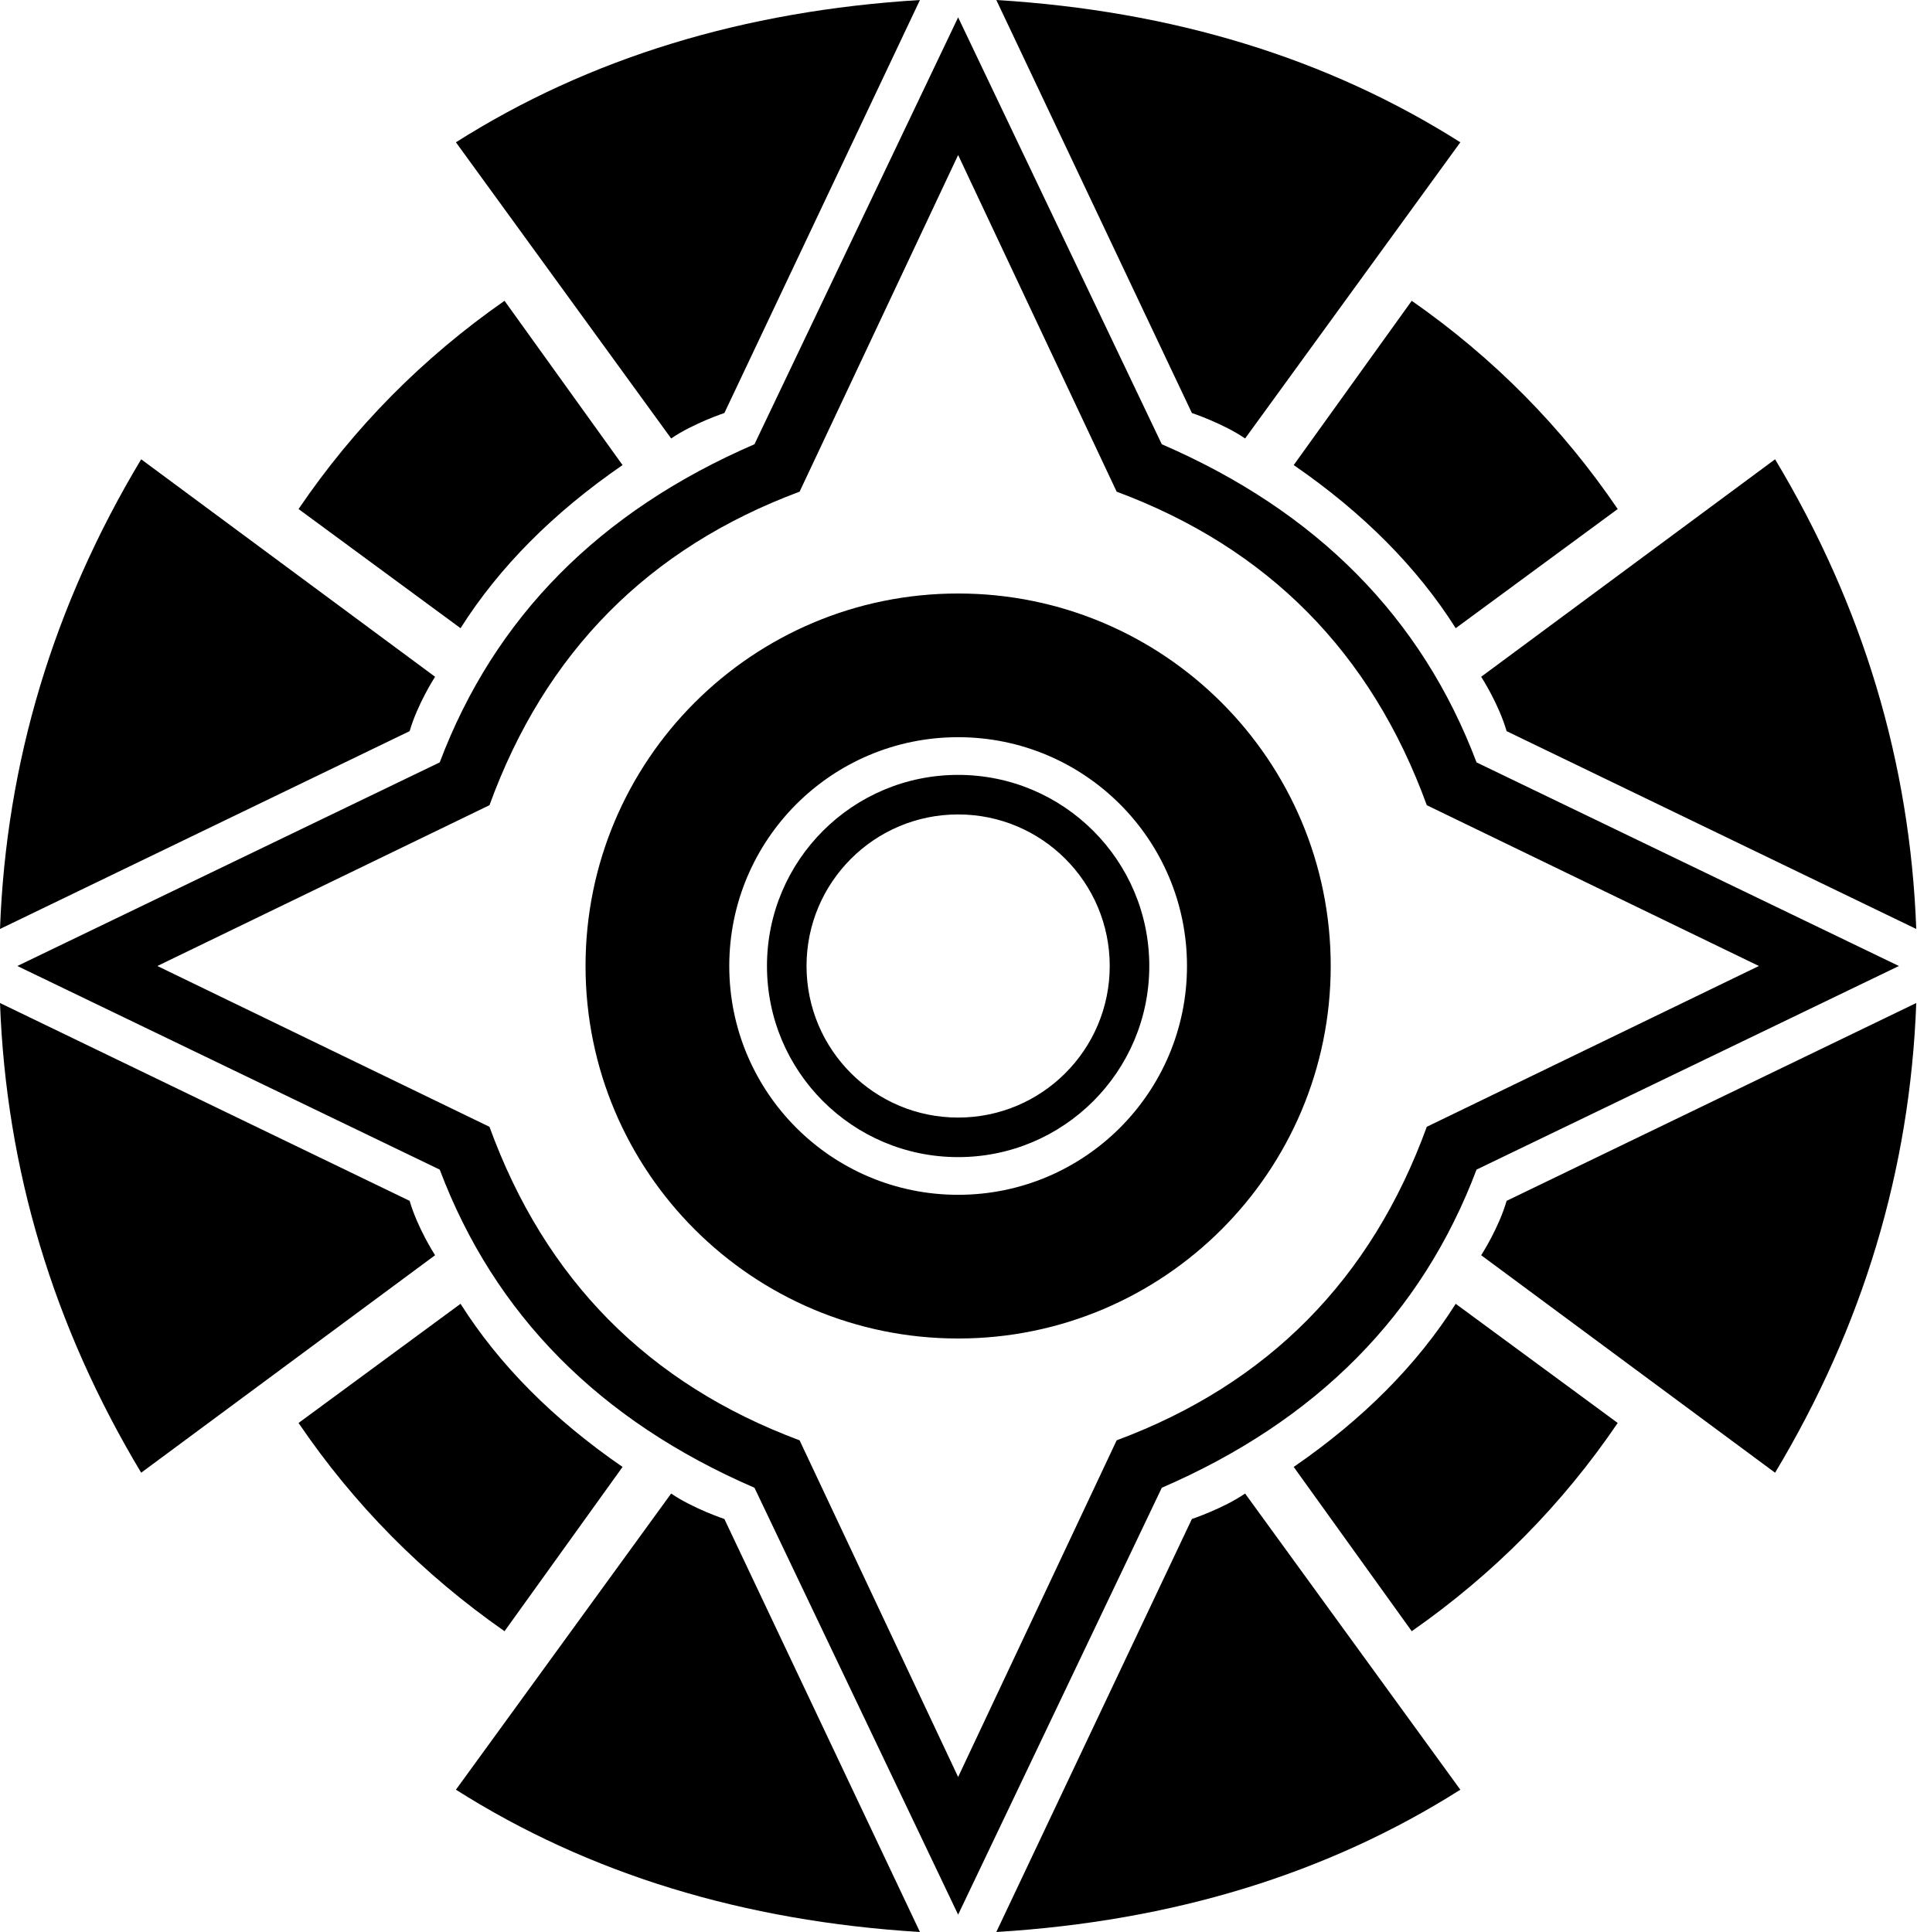
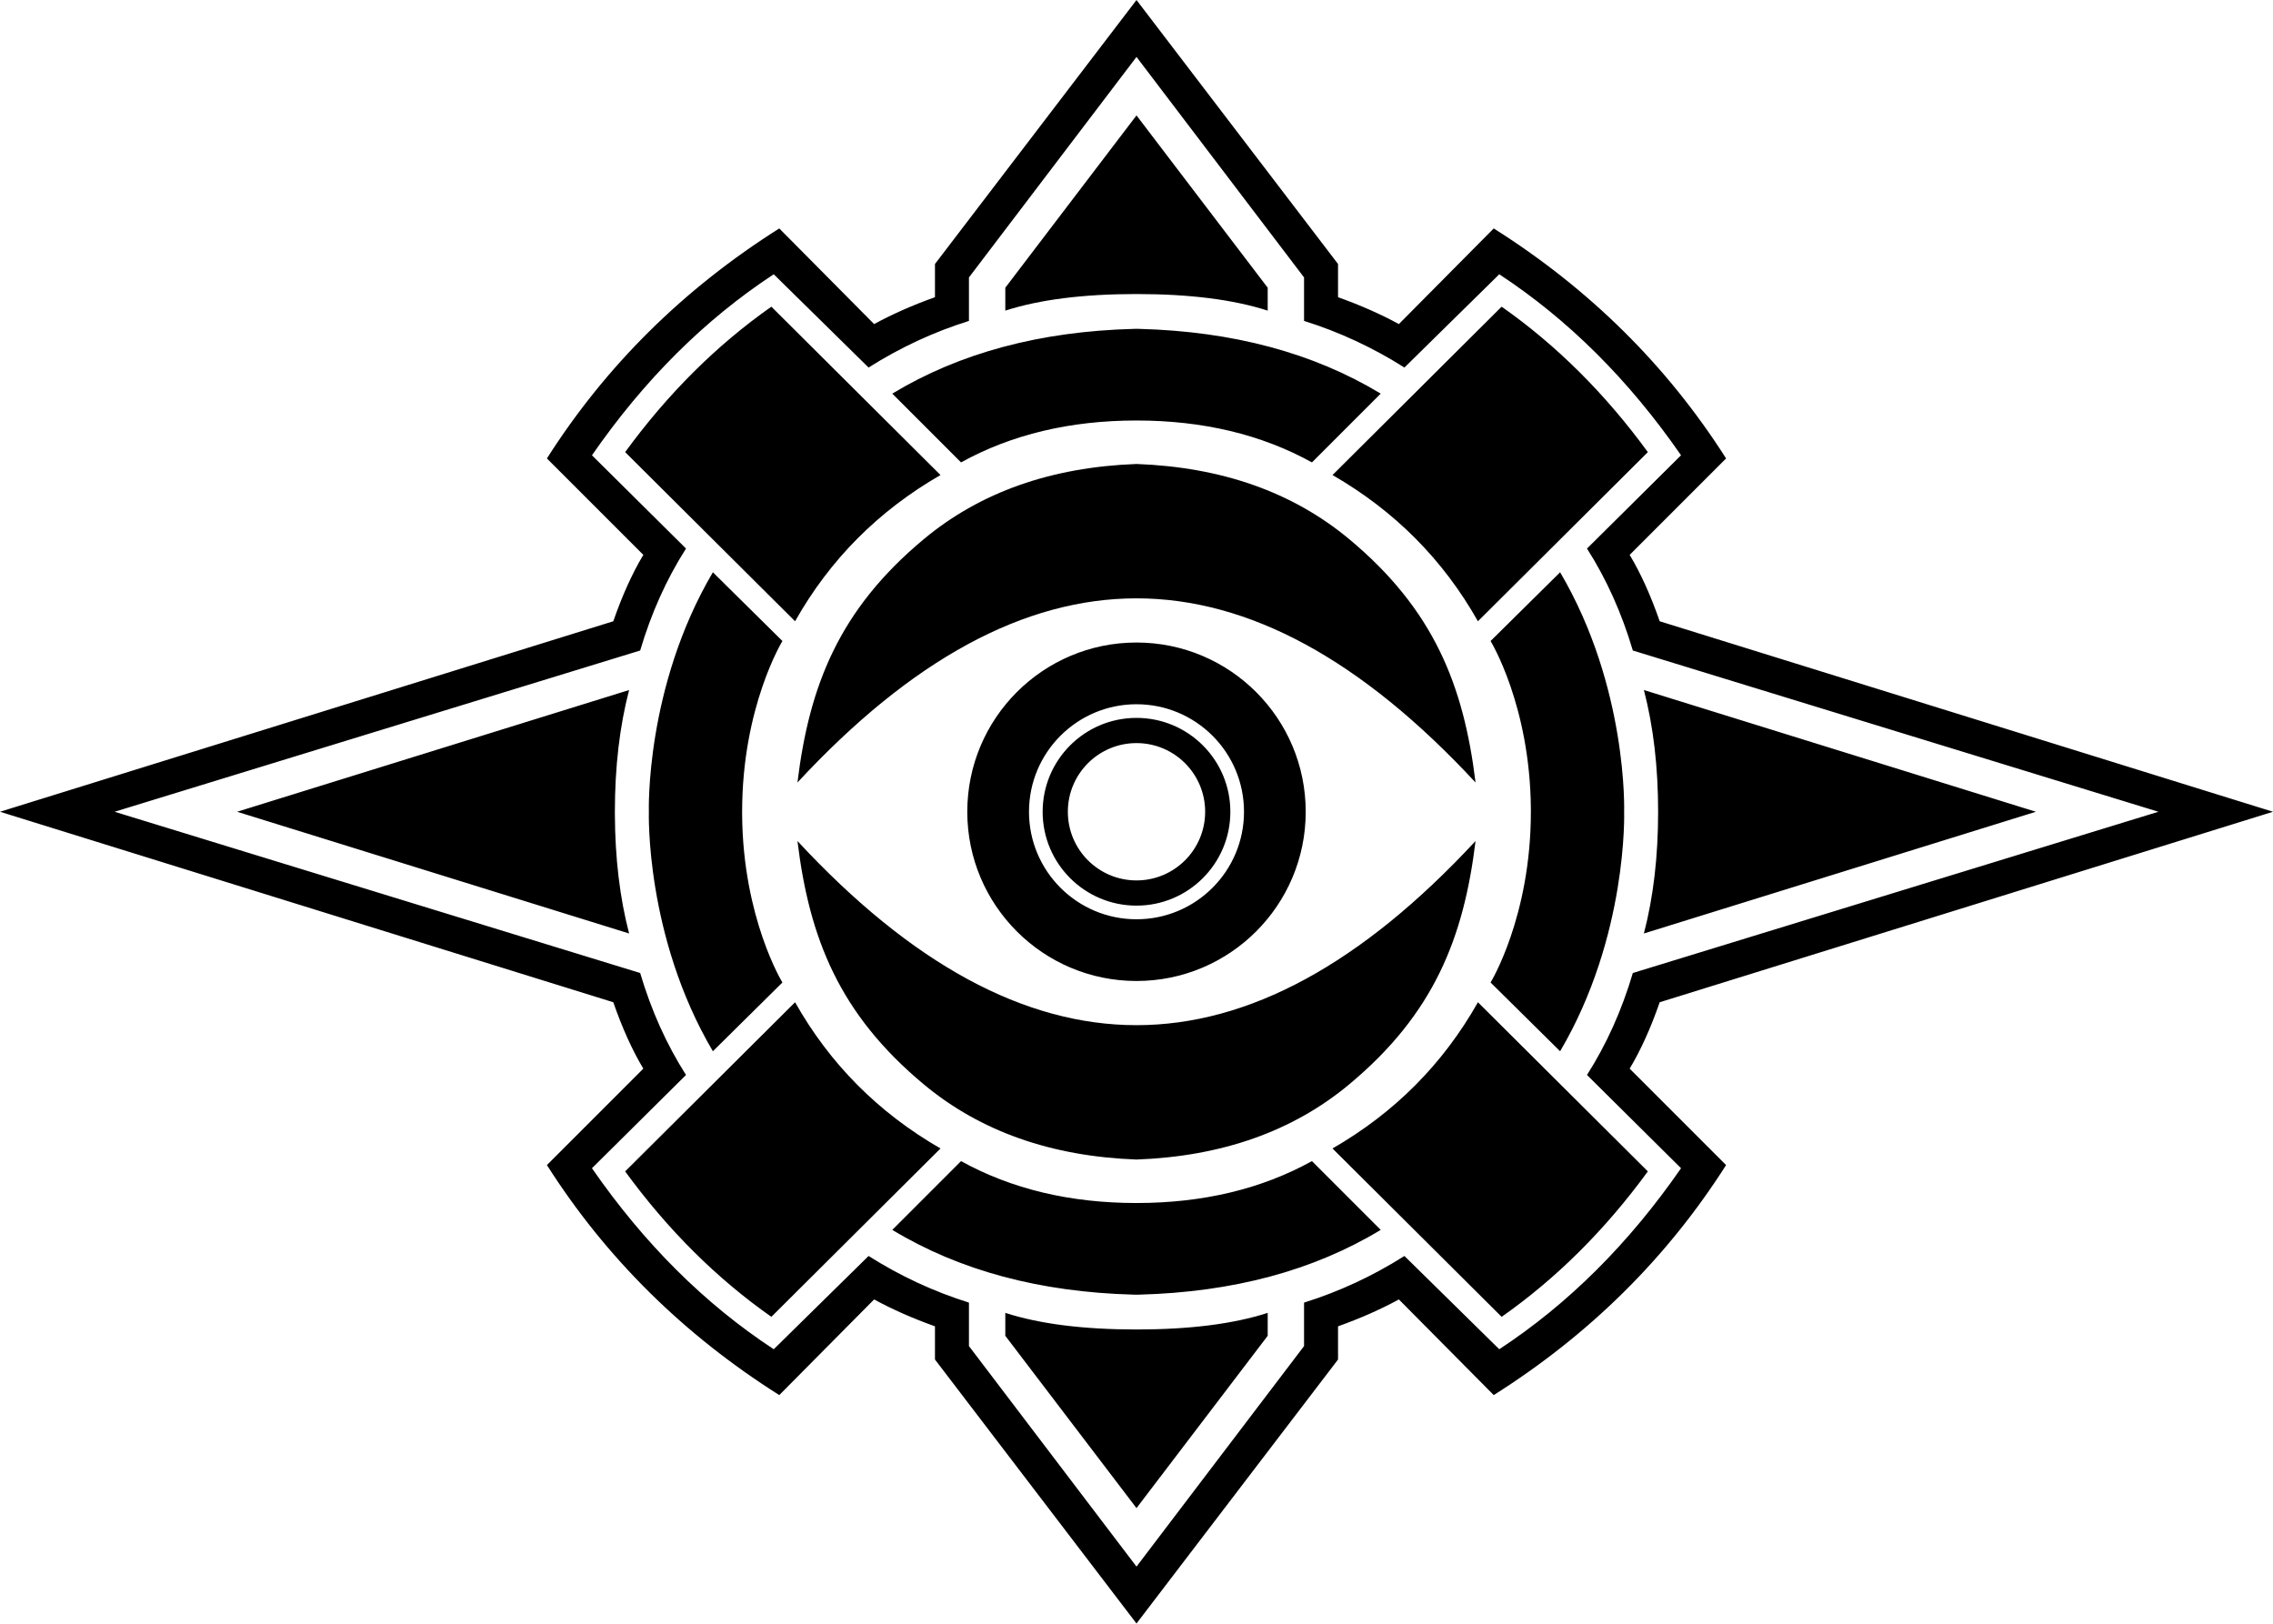
- <svg xmlns="http://www.w3.org/2000/svg" viewBox="0 0 828 835">
-   <path fill="#000" fill-rule="evenodd" d="M290 645.5c9.5 6.5 23 11 23 11L397.5 835c-76.333-4.667-143.167-25.167-200.5-61.5l93-128Zm248 0 93 128c-57.333 36.333-124.167 56.833-200.5 61.5L515 656.5s13.5-4.5 23-11ZM414 7.5l.009.018L502 192c67 29 112.333 74.833 136 137.5l182.5 88-182.5 88C614.333 568.167 569 614 502 643l-88 184.5-.009-.018L326 643c-67-29-112.333-74.833-136-137.5l-182.5-88 182.5-88C213.667 266.833 259 221 326 192L414 7.5Zm0 59.5-68.5 145.5c-65.333 24.333-110 69.5-134 135.5L68 417.5 211.5 487c24 66 68.667 111.167 134 135.5L414 768l68.5-145.5c65.333-24.333 110-69.5 134-135.5L760 417.5 616.5 348c-24-66-68.667-111.167-134-135.5L414 67ZM199 563.5c16.667 26.333 40 49.833 70 70.5l-51 71c-35.333-24.667-65-54.667-89-90l70-51.5Zm430 0 70 51.5c-24 35.333-53.667 65.333-89 90l-51-71c30-20.667 53.333-44.167 70-70.5ZM0 433.5 177 519c3.385 11.604 10.51 22.741 10.976 23.463l.024.037-127 94c-38-63.333-58.333-131-61-203Zm828 0c-2.667 72-23 139.667-61 203l-127-94 .024-.037c.466-.722 7.591-11.859 10.976-23.463l177-85.5ZM414 256.507c88.914 0 160.993 72.079 160.993 160.993S502.914 578.493 414 578.493 253.007 506.414 253.007 417.5 325.086 256.507 414 256.507Zm0 62.104c-54.615 0-98.889 44.274-98.889 98.889 0 54.615 44.274 98.889 98.889 98.889 54.615 0 98.889-44.274 98.889-98.889 0-54.615-44.274-98.889-98.889-98.889Zm0 16.291c45.617 0 82.598 36.98 82.598 82.598 0 45.617-36.98 82.598-82.598 82.598-45.617 0-82.598-36.98-82.598-82.598 0-45.617 36.98-82.598 82.598-82.598Zm0 17.093c-36.178 0-65.505 29.327-65.505 65.505s29.327 65.505 65.505 65.505 65.505-29.327 65.505-65.505-29.327-65.505-65.505-65.505ZM61 198.5l127 94-.024.037c-.466.722-7.591 11.859-10.976 23.463L0 401.5c2.667-72 23-139.667 61-203Zm706 0c38 63.333 58.333 131 61 203L651 316c-3.385-11.604-10.51-22.741-10.976-23.463L640 292.5l127-94ZM218 130l51 71c-30 20.667-53.333 44.167-70 70.5L129 220c24-35.333 53.667-65.333 89-90Zm392 0c35.333 24.667 65 54.667 89 90l-70 51.5c-16.667-26.333-40-49.833-70-70.5l51-71ZM397.5 0 313 178.5s-13.5 4.5-23 11l-93-128C254.333 25.167 321.167 4.667 397.5 0Zm33 0C506.833 4.667 573.667 25.167 631 61.5l-93 128c-9.5-6.5-23-11-23-11L430.5 0Z" />
+ <svg xmlns="http://www.w3.org/2000/svg" viewBox="0 0 1438 1027">
+   <path fill="#000" fill-rule="nonzero" d="m719 0 127.5 167v21c14 5 26.833 10.667 38.5 17l60-60.5c60.667 38.333 109.667 86.833 147 145.5l-61 61c7 11.667 13.333 25.667 19 42l388 120.5-.039.012L1050 634c-5.667 16.333-12 30.333-19 42l61 61c-37.333 58.667-86.333 107.167-147 145.5L885 822c-11.667 6.333-24.5 12-38.5 17v21L719 1027 591.5 860v-21c-14-5-26.833-10.667-38.5-17l-60 60.5c-60.667-38.333-109.667-86.833-147-145.5l61-61c-7-11.667-13.333-25.667-19-42L0 513.5 388 393c5.667-16.333 12-30.333 19-42l-61-61c37.333-58.667 86.333-107.167 147-145.5l60 60.5c11.667-6.333 24.5-12 38.5-17v-21L719 0Zm0 36.001-.01.013L613 175.5V203c-22.333 7-43.5 16.833-63.5 29.5l-.054-.053L489.5 173.5c-43.667 28.667-82 66.833-115 114.5l.054.053L434 347c-12.333 19.333-22 40.833-29 64.5l-332.5 102 6.617 2.03L405 615.5c7 23.667 16.667 45.167 29 64.5l-59.446 58.947-.054.053c33 47.667 71.333 85.833 115 114.5l59.946-58.947.054-.053c20 12.667 41.167 22.5 63.5 29.5v27.5l105.99 139.486.01.013.01-.013L825 851.5V824c22.333-7 43.5-16.833 63.5-29.5l.054.053L948.5 853.5c43.667-28.667 82-66.833 115-114.5l-.054-.053L1004 680c12.333-19.333 22-40.833 29-64.5l332.5-102-332.5-102c-7-23.667-16.667-45.167-29-64.5l59.446-58.947.054-.053c-33-47.667-71.333-85.833-115-114.5l-59.946 58.947-.054.053c-20-12.667-41.167-22.5-63.5-29.5v-27.5L719.01 36.014 719 36ZM802 830.5V845l-83 108.999L636 845v-14.5c21.667 7 49.333 10.5 83 10.5s61.333-3.5 83-10.5ZM503 634c22 39 52.667 69.833 92 92.5L488 833c-34.667-24.333-65.5-55-92.5-92L503 634Zm432 0 107.5 107c-27 37-57.833 67.667-92.5 92L843 726.5c39.333-22.667 70-53.5 92-92.5ZM830 734.5l43.5 43.5c-42.57 25.74-93.47 39.392-152.703 40.956L719 819l-1.797-.044C657.97 817.392 607.07 803.74 564.5 778l43.5-43.5c32 17.667 69 26.5 111 26.5s79-8.833 111-26.5ZM933.5 532c-7.5 61.5-26.5 109.5-80 154-35.667 29.667-80.5 45.5-134.5 47.5v-85c71 0 142.5-38.833 214.5-116.5Zm-429 0c72 77.667 143.5 116.5 214.5 116.5v85c-54-2-98.833-17.833-134.5-47.5-53.5-44.5-72.5-92.5-80-154ZM451 362l43.784 43.287.106.104.07.07.036.035C495 405.5 469.5 447 469.5 513.5l.008 1.987c.5 65.339 25.492 106.013 25.488 106.017l-.036.035-.07.07-.106.104L451 665c-43-73-40.5-151.5-40.5-151.5S408 435 451 362Zm536 0c43 73 40.5 151.5 40.5 151.5.002.065 2.482 78.53-40.5 151.5l-43.784-43.287-.106-.104-.07-.07-.036-.035C943 621.5 968.5 580 968.5 513.5v-.001l-.008-1.986c-.5-65.339-25.492-106.013-25.488-106.017l.036-.035.07-.07.106-.104L987 362Zm-268 44.445c59.125 0 107.055 47.93 107.055 107.055 0 59.125-47.93 107.055-107.055 107.055-59.125 0-107.055-47.93-107.055-107.055 0-59.125 47.93-107.055 107.055-107.055ZM398 436.5c-6 23-9 48.667-9 77l.003 1.543c.107 27.723 3.106 52.875 8.997 75.457l-248-77 248-77Zm642 0 248 77-248 77c6-23 9-48.667 9-77s-3-54-9-77Zm-321 8.99c-37.561 0-68.01 30.449-68.01 68.01 0 37.561 30.449 68.01 68.01 68.01 37.561 0 68.01-30.449 68.01-68.01 0-37.561-30.449-68.01-68.01-68.01Zm0 8.632c32.793 0 59.378 26.585 59.378 59.378S751.793 572.878 719 572.878s-59.378-26.585-59.378-59.378 26.585-59.378 59.378-59.378Zm0 15.943c-23.988 0-43.435 19.447-43.435 43.435 0 23.988 19.447 43.435 43.435 43.435 23.988 0 43.435-19.447 43.435-43.435 0-23.988-19.447-43.435-43.435-43.435Zm0-176.565c54 2 98.833 17.833 134.5 47.5 53.5 44.5 72.5 92.5 80 154-72-77.667-143.5-116.5-214.5-116.5v-85Zm0 0v85c-71 0-142.5 38.833-214.5 116.5 7.5-61.5 26.5-109.5 80-154 35.667-29.667 80.5-45.5 134.5-47.5ZM950 194c34.667 24.333 65.5 55 92.5 92L935 393c-22-39-52.667-69.833-92-92.5L950 194Zm-462 0 107 106.5c-39.333 22.667-70 53.5-92 92.5L395.5 286c27-37 57.833-67.667 92.5-92Zm231 14 1.797.044C780.03 209.608 830.93 223.26 873.5 249L830 292.5c-32-17.667-69-26.5-111-26.5s-79 8.833-111 26.5L564.5 249c42.57-25.74 93.47-39.392 152.703-40.956L719 208Zm0-134.999L802 182v14.5c-21.667-7-49.333-10.5-83-10.5s-61.333 3.5-83 10.5V182l82.999-108.999H719Z" />
</svg>
